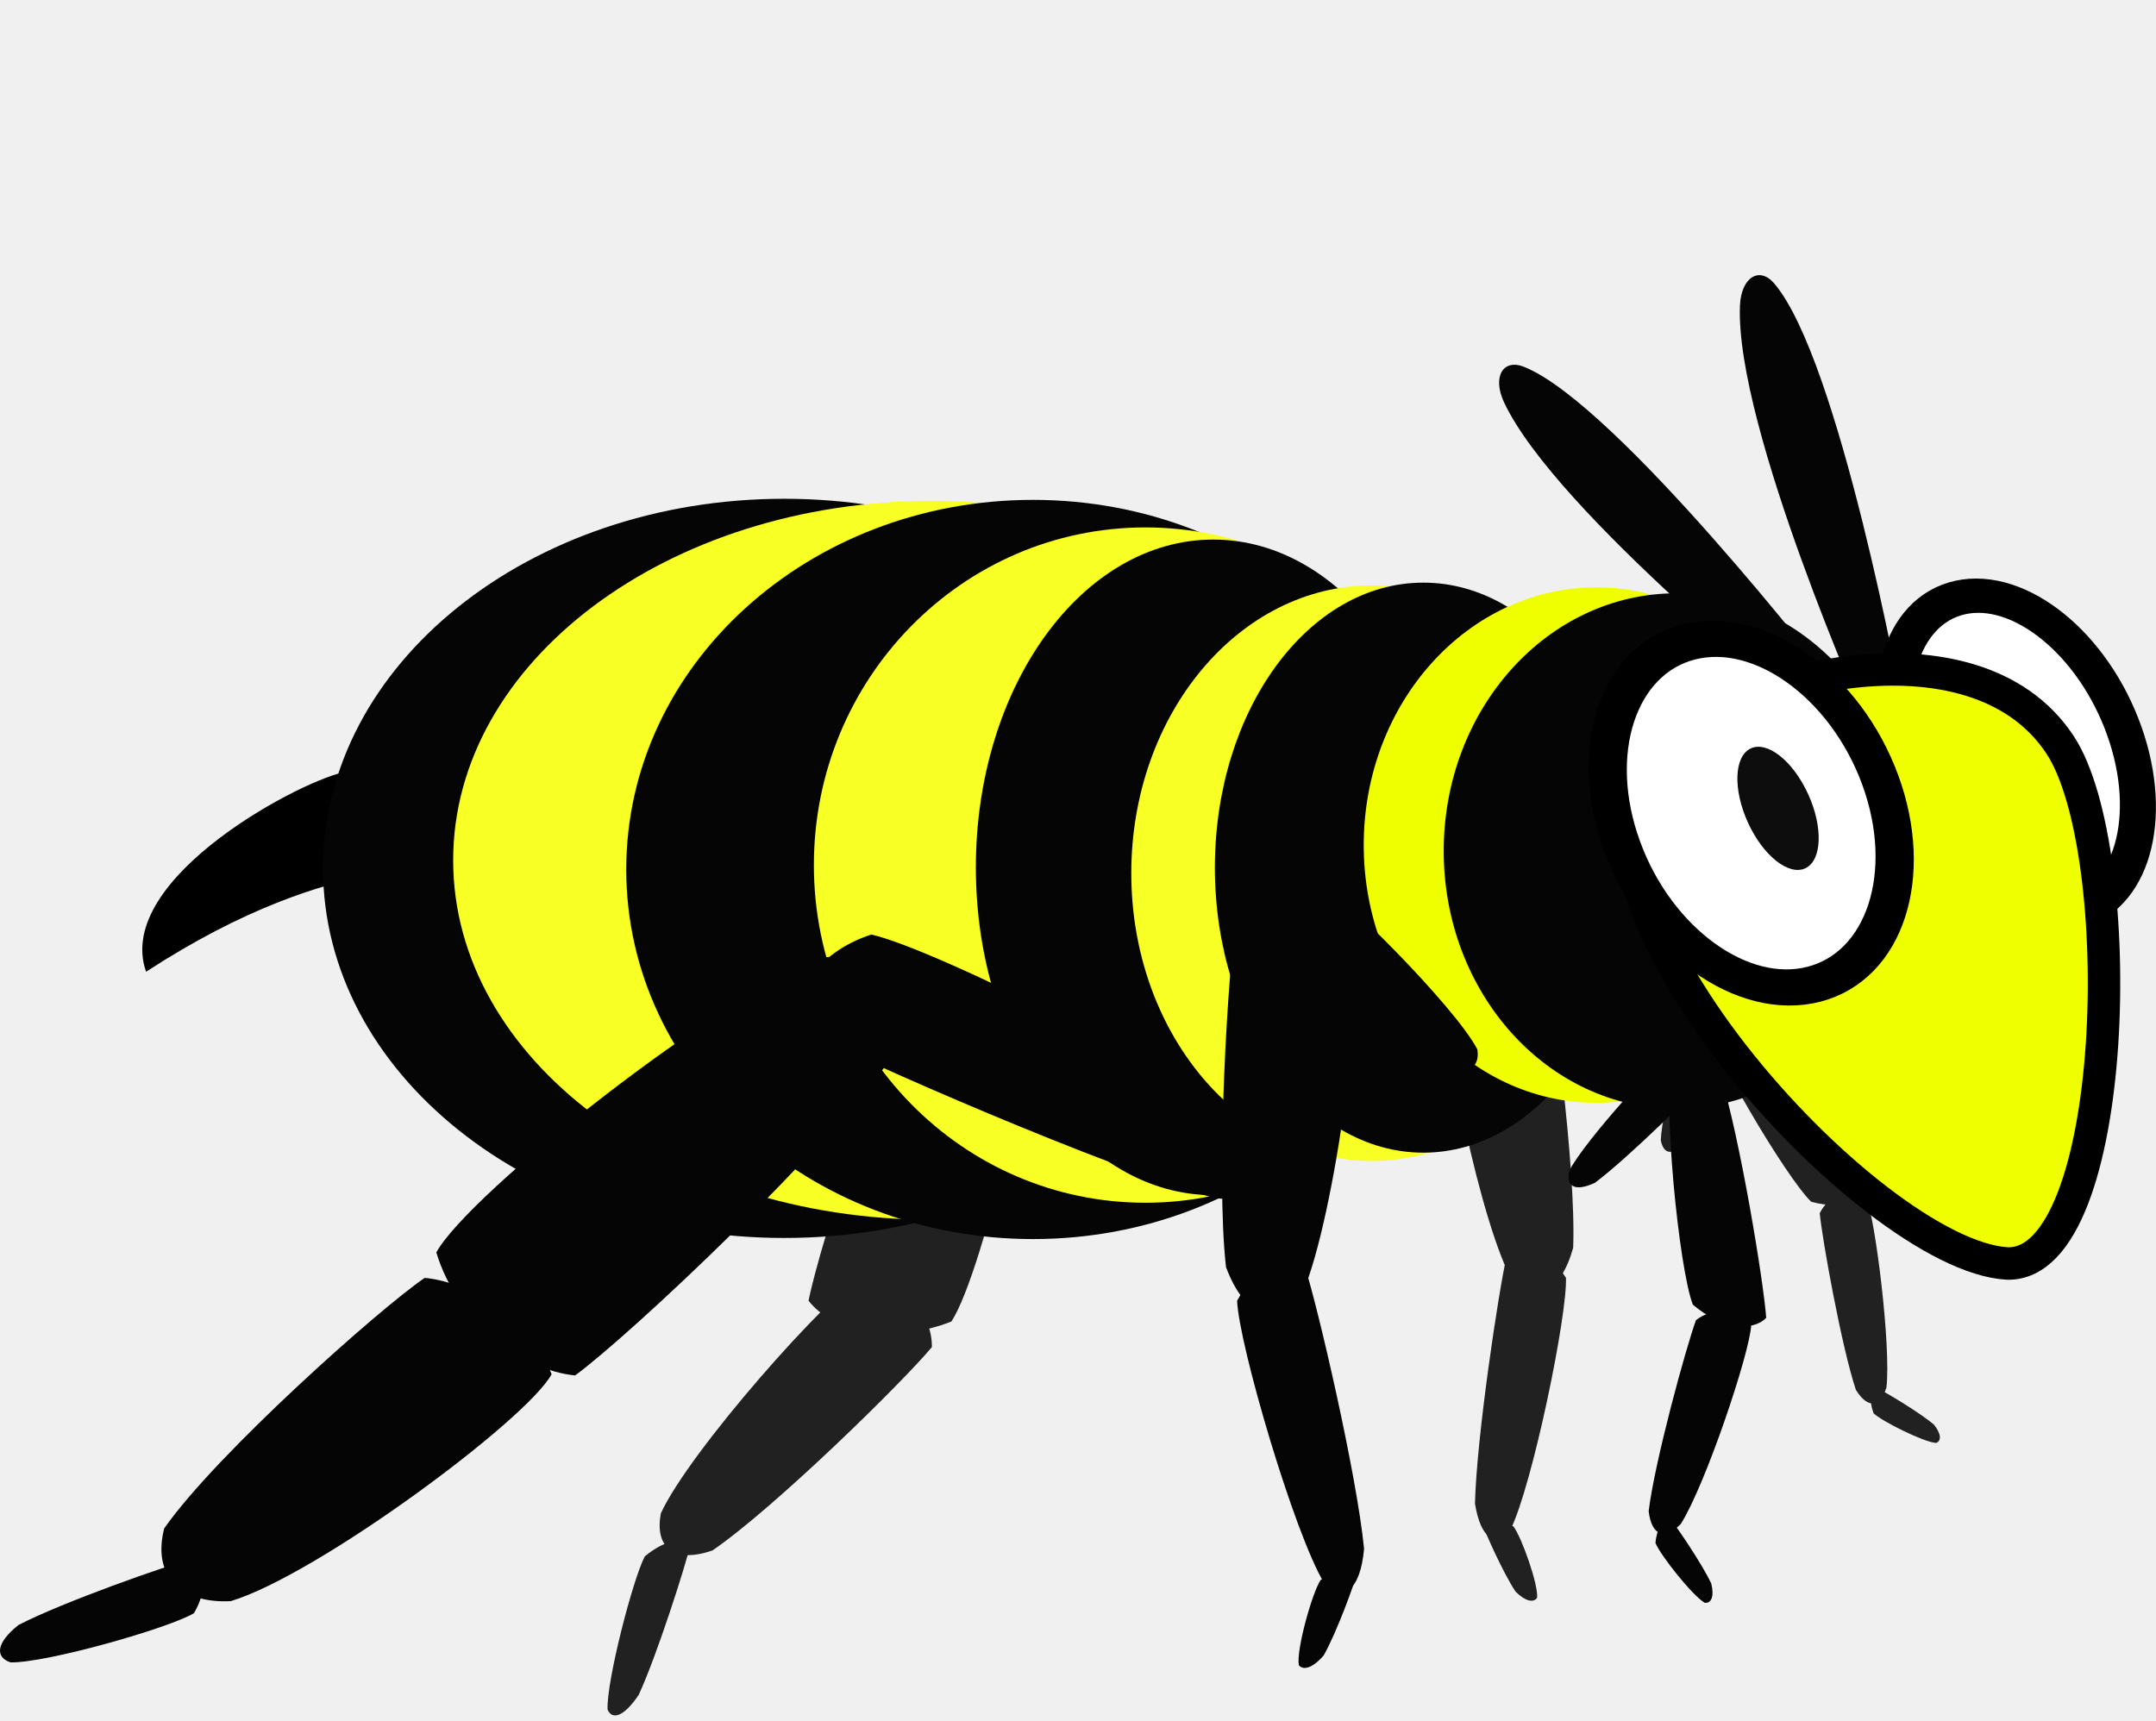
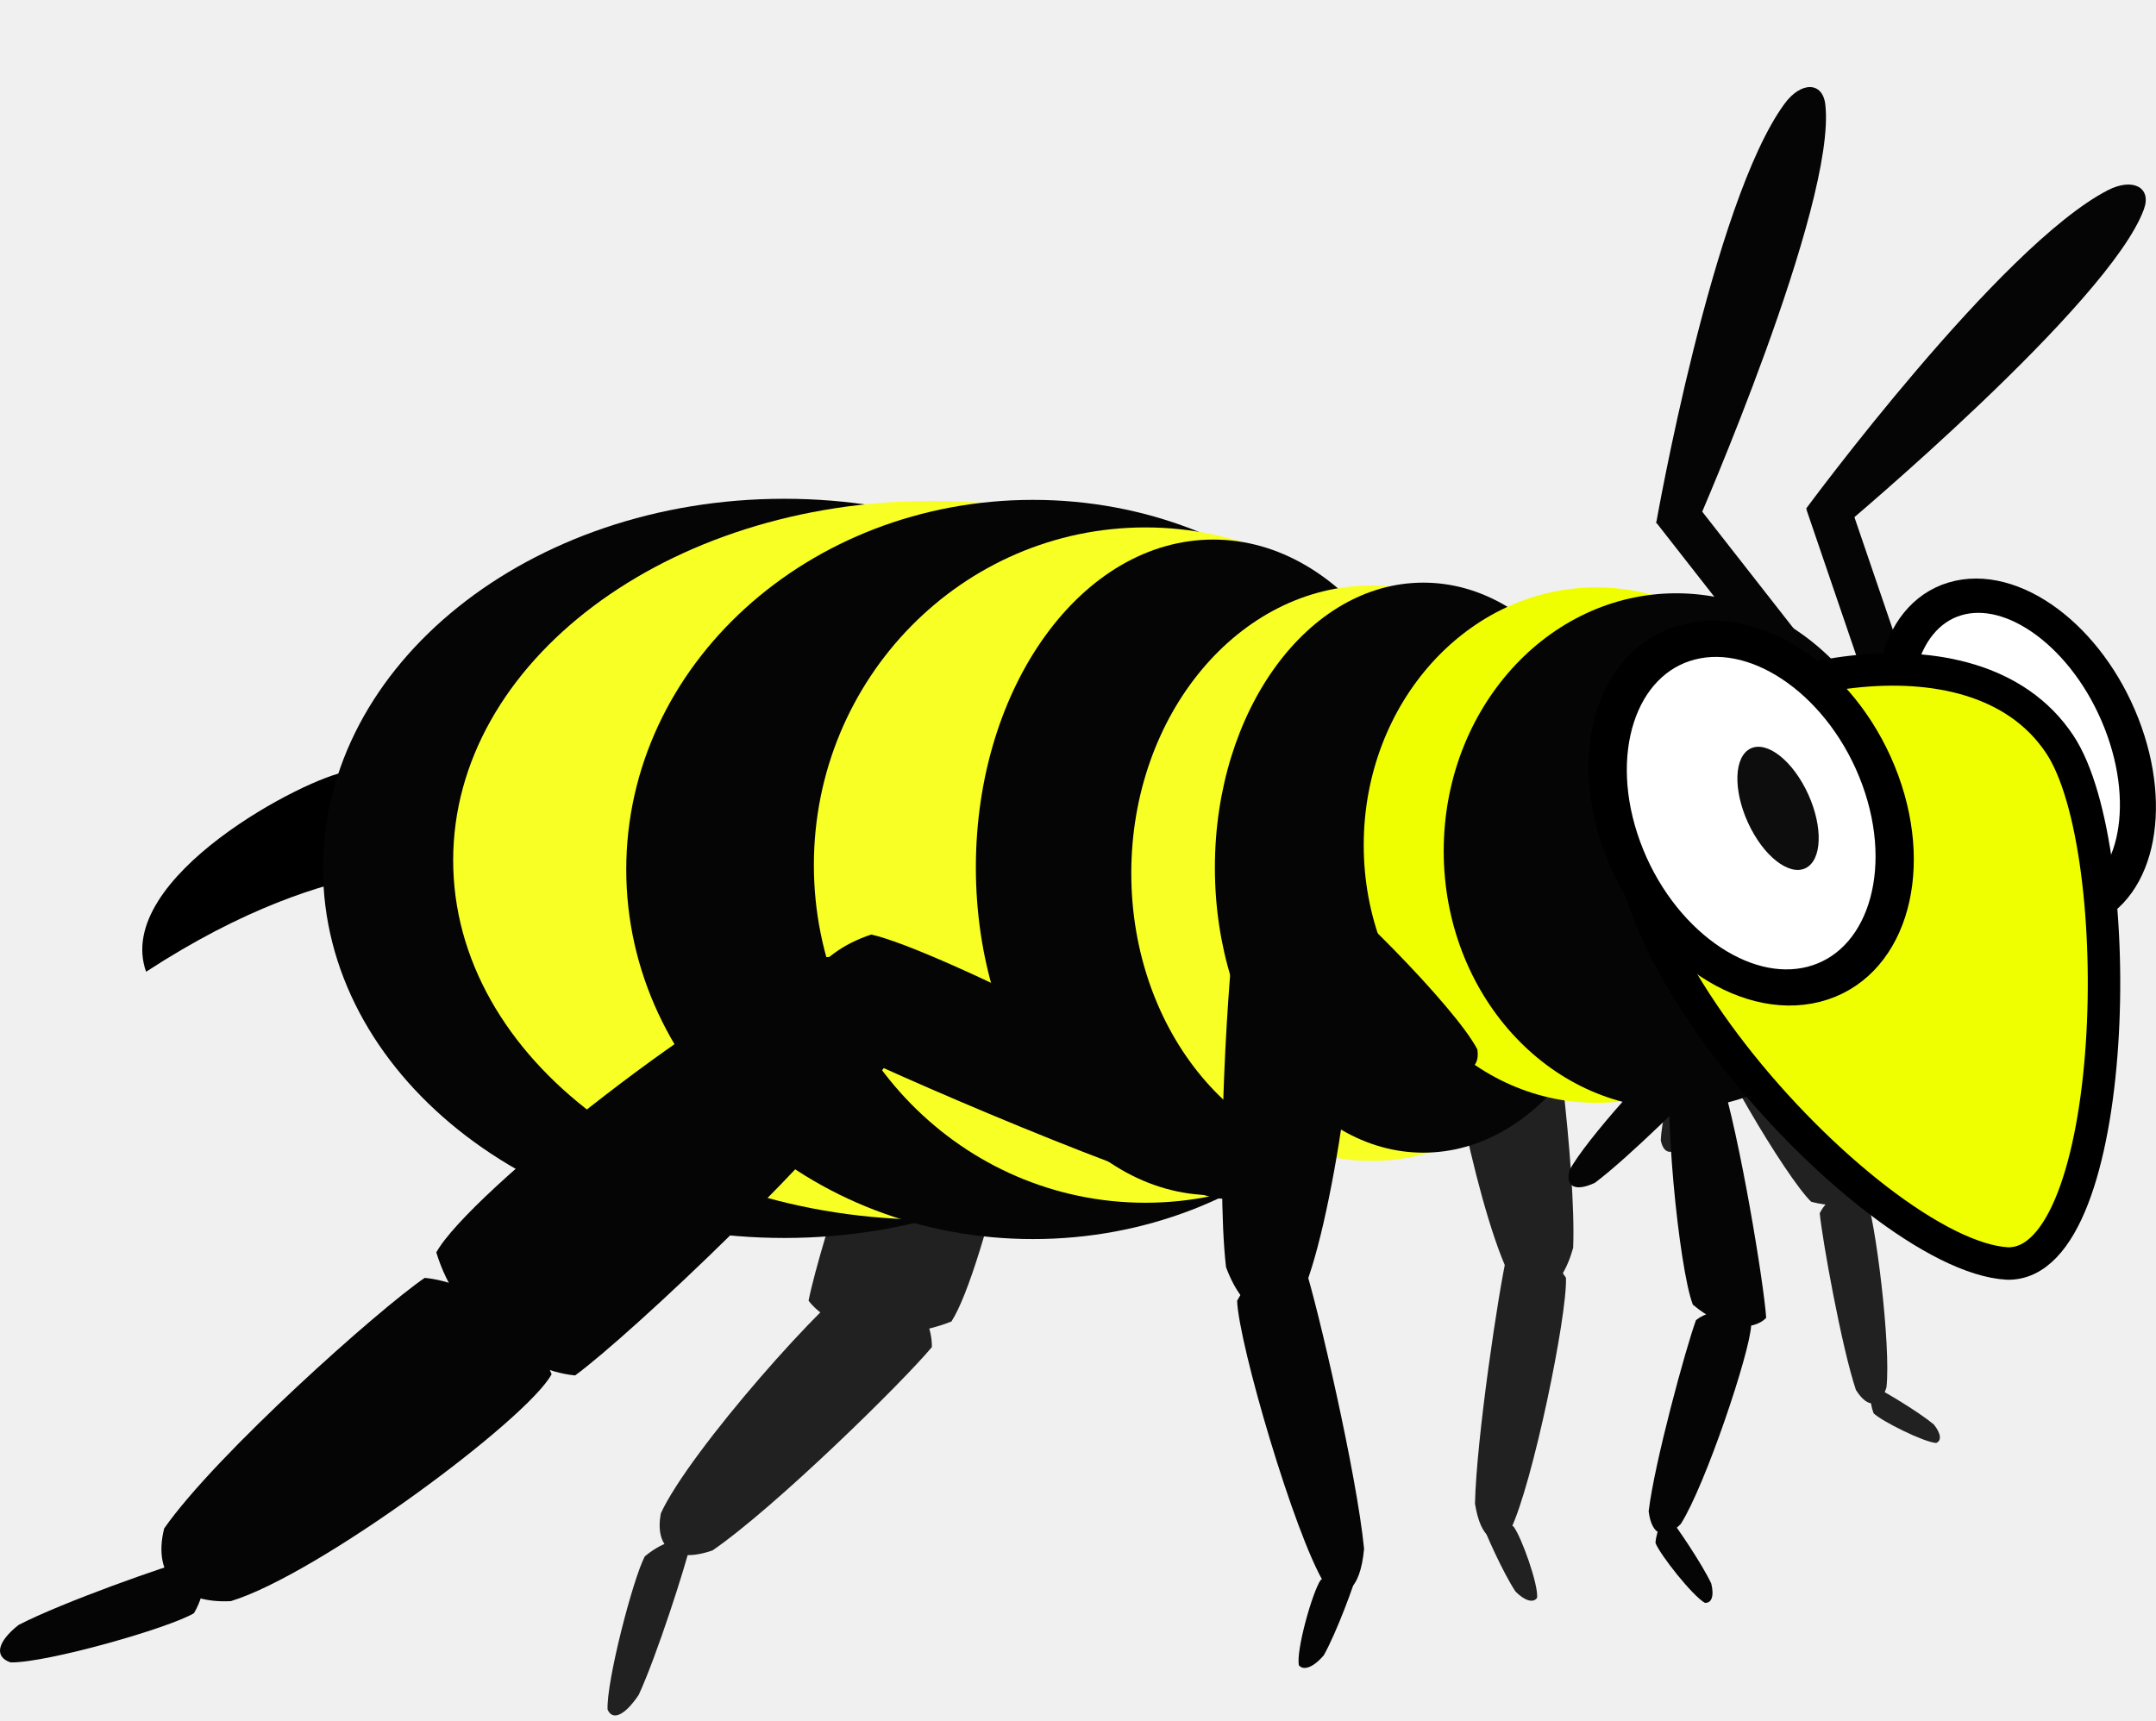
- <svg xmlns="http://www.w3.org/2000/svg" width="237.996" height="190" viewBox="0 0 62.97 50.271" version="1.1" id="svg5">
+ <svg xmlns="http://www.w3.org/2000/svg" xmlns:xlink="http://www.w3.org/1999/xlink" width="237.996" height="190" viewBox="0 0 62.97 50.271" version="1.1" id="svg5">
  <defs id="defs2" />
  <g id="layer1" transform="translate(-48.47421,-104.7724)">
+     <use x="0" y="0" xlink:href="#rect76516" id="use78163" transform="rotate(19.18721,100.1789,132.8181)" width="100%" height="100%" />
+     <rect style="fill:#050505;fill-opacity:1;stroke:none;stroke-width:2.238;stroke-linecap:round;stroke-linejoin:round;stroke-miterlimit:4;stroke-dasharray:none;stroke-opacity:1;paint-order:stroke fill markers" id="rect76516" width="1.254" height="6.395" x="2.311" y="154.214" transform="rotate(-38.03843)" />
    <path id="path51643" style="fill:#000000;fill-opacity:1;stroke-width:0.16;stroke-linejoin:bevel" d="m 61.651,128.246 c 0.659,0.441 1.51,1.104 0.818,1.589 -0.734,0.514 -4.023,-0.394 -9.728,3.325 -0.975,-2.756 4.734,-5.704 5.877,-5.847 1.143,-0.143 2.406,0.513 3.033,0.933 z" />
    <g id="g18138" transform="matrix(0.7982412,-0.3996909,0.3867698,0.8249086,-30.40978,55.73427)" style="fill:#212121;fill-opacity:1">
      <path id="path18130" style="fill:#212121;fill-opacity:1;stroke-width:0.068;stroke-linejoin:bevel" d="m 90.073,143.472 c -0.117,0.457 0.143,0.643 0.743,0.364 0.969,-0.724 2.982,-2.711 3.432,-3.235 0.031,-0.413 -0.314,-0.819 -0.916,-0.836 -0.582,0.378 -2.792,2.82 -3.259,3.706 z" />
      <path id="path18132" style="fill:#212121;fill-opacity:1;stroke-width:0.108;stroke-linejoin:bevel" d="m 93.069,140.077 c 0.317,-0.551 0.871,-0.396 1.408,0.593 0.578,1.84 1.271,6.089 1.342,7.11 -0.391,0.406 -1.293,0.341 -2.143,-0.386 -0.406,-1.054 -0.894,-5.952 -0.608,-7.316 z" />
      <path id="path18134" style="fill:#212121;fill-opacity:1;stroke-width:0.085;stroke-linejoin:bevel" d="m 93.328,153.798 c -0.451,0.465 -0.848,0.384 -0.942,-0.366 0.17,-1.428 1.086,-4.774 1.383,-5.586 0.46,-0.355 1.173,-0.373 1.612,0.144 -0.036,0.812 -1.345,4.694 -2.054,5.807 z" />
      <path id="path18136" style="fill:#212121;fill-opacity:1;stroke-width:0.036;stroke-linejoin:bevel" d="m 94.026,156.105 c 0.19,0.019 0.281,-0.185 0.189,-0.562 -0.267,-0.571 -1.027,-1.692 -1.231,-1.932 -0.175,0.034 -0.364,0.327 -0.399,0.745 0.136,0.35 1.083,1.547 1.441,1.749 z" />
    </g>
    <g id="g18533" transform="matrix(-0.8399769,0.09525977,0.0630523,0.8618149,155.1133,14.12957)" style="fill:#212121;fill-opacity:1">
      <g id="g18112" transform="translate(2.942308,-12.11538)" style="fill:#212121;fill-opacity:1">
        <path id="path17998" style="fill:#212121;fill-opacity:1;stroke-width:0.167;stroke-linejoin:bevel" d="m 81.84,151.408 c -0.729,0.762 -1.6,0.499 -2.144,-0.954 -0.307,-2.671 0.059,-8.791 0.305,-10.253 0.799,-0.549 2.285,-0.388 3.446,0.715 0.301,1.536 -0.64,8.566 -1.608,10.492 z" />
        <path id="path18103" style="fill:#212121;fill-opacity:1;stroke-width:0.119;stroke-linejoin:bevel" d="m 82.568,159.692 c 0.557,0.531 1.047,0.221 1.16,-1.009 -0.213,-2.183 -1.351,-7.063 -1.72,-8.212 -0.568,-0.351 -1.447,-0.054 -1.988,0.964 0.047,1.269 1.671,6.817 2.548,8.257 z" />
        <path id="path18107" style="fill:#212121;fill-opacity:1;stroke-width:0.108;stroke-linejoin:bevel" d="m 87.036,144.091 c 0.102,0.627 -0.425,0.858 -1.466,0.431 -1.611,-1.06 -4.834,-3.915 -5.534,-4.661 0.046,-0.561 0.786,-1.081 1.904,-1.055 0.981,0.56 4.455,4.047 5.096,5.285 z" />
      </g>
      <path id="path18118" style="fill:#212121;fill-opacity:1;stroke-width:0.044;stroke-linejoin:bevel" d="m 84.765,149.967 c 0.133,0.164 0.415,0.076 0.728,-0.29 0.371,-0.653 0.91,-2.12 0.992,-2.467 -0.176,-0.11 -0.628,-0.03 -1.084,0.268 -0.25,0.379 -0.716,2.05 -0.636,2.488 z" />
    </g>
    <g id="g18662" transform="matrix(0.9209112,0.38488,-0.6063236,0.9384879,90.24734,-23.5929)" style="fill:#212121;fill-opacity:1">
      <path id="path18555" style="fill:#212121;fill-opacity:1;stroke-width:0.184;stroke-linejoin:bevel" d="m 76.012,134.48 c -1.031,-0.723 -1.999,-0.398 -2.313,1.108 0.241,2.724 2.053,8.894 2.674,10.358 1.066,0.503 2.782,0.241 3.903,-0.953 0.008,-1.574 -2.688,-8.628 -4.264,-10.513 z" />
      <path id="path18557" style="fill:#212121;fill-opacity:1;stroke-width:0.135;stroke-linejoin:bevel" d="m 76.116,152.673 c 0.384,0.878 1.121,1.117 1.888,0.377 0.872,-1.697 2.041,-6.101 2.197,-7.23 -0.489,-0.765 -1.678,-1.372 -2.84,-1.17 -0.598,0.915 -1.538,6.226 -1.245,8.024 z" />
      <path id="path18559" style="fill:#212121;fill-opacity:1;stroke-width:0.062;stroke-linejoin:bevel" d="m 77.954,158.026 c 0.293,0.219 0.525,-0.006 0.538,-0.681 -0.181,-1.149 -0.912,-3.639 -1.134,-4.213 -0.293,-0.121 -0.717,0.143 -0.949,0.756 0.067,0.677 1.061,3.469 1.544,4.139 z" />
    </g>
-     <path id="path117403" style="fill:#050505;stroke-width:1.041;stroke-linecap:round;stroke-linejoin:round" d="m 103.021,125.957 1.001,-0.644 c 0,0 -1.824,-10.031 -3.728,-12.26 -0.438,-0.512 -0.967,-0.172 -1.001,0.644 -0.147,3.55 3.728,12.26 3.728,12.26 z" />
+     <path id="path117403" style="fill:#050505;stroke-width:1.041;stroke-linecap:round;stroke-linejoin:round" d="m 101.225,119.631 1.055,0.551 c 0,0 7.817,-6.545 8.813,-9.302 0.229,-0.634 -0.329,-0.925 -1.055,-0.551 -3.159,1.627 -8.813,9.302 -8.813,9.302 z" />
    <ellipse style="fill:#050505;fill-opacity:1;stroke-width:0.257;stroke-linejoin:bevel" id="ellipse71560" cx="71.379" cy="130.14" rx="13.47" ry="10.797" />
    <ellipse style="fill:#f8ff25;fill-opacity:1;stroke-width:0.259;stroke-linejoin:bevel" id="ellipse1398" cx="75.691" cy="129.904" rx="13.981" ry="10.499" />
    <ellipse style="fill:#050505;fill-opacity:1;stroke-width:0.242;stroke-linejoin:bevel" id="ellipse1840" cx="78.645" cy="130.172" rx="11.88" ry="10.797" />
    <ellipse style="fill:#f8ff25;fill-opacity:1;stroke-width:0.209;stroke-linejoin:bevel" id="ellipse1842" cx="81.927" cy="130.044" rx="9.682" ry="9.864" />
    <ellipse style="fill:#050505;fill-opacity:1;stroke-width:0.174;stroke-linejoin:bevel" id="ellipse1844" cx="83.91" cy="130.111" rx="6.934" ry="9.576" />
    <g id="g4839" transform="matrix(0.9276761,0,0,0.8636031,-7.656322,24.25076)">
      <ellipse style="fill:#f8ff25;fill-opacity:1;stroke-width:0.183;stroke-linejoin:bevel" id="ellipse4835" cx="103.697" cy="122.777" rx="7.573" ry="9.735" />
      <ellipse style="fill:#050505;fill-opacity:1;stroke-width:0.17;stroke-linejoin:bevel" id="ellipse4833" cx="105.319" cy="122.589" rx="6.563" ry="9.641" />
    </g>
    <g id="g14903" transform="translate(-8.705595,7.1812)">
      <ellipse style="fill:#f0ff00;fill-opacity:1;stroke-width:0.308;stroke-linejoin:bevel" id="path9417" cx="103.803" cy="122.279" rx="6.793" ry="7.529" />
      <ellipse style="fill:#050505;fill-opacity:1;stroke-width:0.308;stroke-linejoin:bevel" id="ellipse11237" cx="106.139" cy="122.452" rx="6.793" ry="7.529" />
    </g>
-     <path id="path22857" style="fill:#050505;stroke-width:1.041;stroke-linecap:round;stroke-linejoin:round" d="m 101.364,125.683 0.591,-1.033 c 0,0 -6.244,-8.06 -8.962,-9.159 -0.625,-0.253 -0.937,0.293 -0.591,1.033 1.507,3.218 8.962,9.159 8.962,9.159 z" />
+     <path id="path22857" style="fill:#050505;stroke-width:1.041;stroke-linecap:round;stroke-linejoin:round" d="m 96.846,120.055 1.19,0.024 c 0,0 4.086,-9.341 3.75,-12.253 -0.077,-0.67 -0.706,-0.682 -1.19,-0.024 -2.104,2.864 -3.75,12.253 -3.75,12.253 z" />
    <ellipse style="fill:#ffffff;fill-opacity:1;stroke:#000000;stroke-width:1.027;stroke-linejoin:bevel;stroke-miterlimit:4;stroke-dasharray:none;stroke-opacity:1" id="ellipse8524" cx="-152.943" cy="53.913" rx="4.902" ry="3.22" transform="matrix(-0.36447,-0.9312151,0.957284,-0.2891492,0,0)" />
    <path id="ellipse4848" style="fill:#f0ff00;stroke:#000000;stroke-width:0.948;stroke-linejoin:bevel;stroke-miterlimit:4;stroke-dasharray:none;stroke-opacity:1" d="m 96.885,126.749 c 2.082,-2.155 9.221,-4.044 11.75,-0.23 2.046,3.086 1.748,15.227 -1.524,15.164 -4.047,-0.209 -13.894,-11.035 -10.225,-14.934 z" />
    <ellipse style="fill:#ffffff;fill-opacity:1;stroke:#000000;stroke-width:1.087;stroke-linejoin:bevel;stroke-miterlimit:4;stroke-dasharray:none;stroke-opacity:1" id="ellipse4850" cx="-150.023" cy="49.602" rx="5.323" ry="3.892" transform="matrix(-0.3438215,-0.939035,0.9685073,-0.2489853,0,0)" />
    <ellipse style="fill:#0d0d0d;fill-opacity:1;stroke:none;stroke-width:0.704;stroke-linejoin:bevel;stroke-miterlimit:4;stroke-dasharray:none;stroke-opacity:1" id="ellipse8628" cx="-164.984" cy="30.353" rx="1.915" ry="0.989" transform="matrix(-0.4606618,-0.8875758,0.8039882,-0.5946453,0,0)" />
    <g id="g71969" transform="translate(1.038461,5.61481)">
      <path id="path18002" style="fill:#050505;stroke-width:0.184;stroke-linejoin:bevel" d="m 84.733,132.649 c 0.662,1.004 0.07,1.673 -1.819,1.511 -3.249,-0.928 -10.346,-4.021 -11.991,-4.904 -0.389,-0.971 0.283,-2.244 1.96,-2.798 1.908,0.421 9.893,4.445 11.851,6.191 z" />
      <path id="rect15412" style="fill:#050505;stroke-width:0.238;stroke-linejoin:bevel" d="m 71.551,127.118 c 1.657,-0.109 2.609,0.878 2.076,2.72 -1.922,2.801 -7.778,8.316 -9.394,9.5 -1.566,-0.153 -3.443,-1.562 -4.054,-3.594 0.936,-1.716 8.37,-7.611 11.372,-8.626 z" />
      <path id="path18114" style="fill:#050505;stroke-width:0.195;stroke-linejoin:bevel" d="m 54.178,145.931 c -1.428,0.075 -2.307,-0.697 -1.947,-2.124 1.51,-2.163 6.275,-6.41 7.609,-7.319 1.364,0.128 3.066,1.233 3.707,2.814 -0.716,1.326 -6.827,5.859 -9.369,6.629 z" />
      <path id="path18116" style="fill:#050505;stroke-width:0.08;stroke-linejoin:bevel" d="m 47.743,147.72 c -0.457,-0.152 -0.423,-0.571 0.233,-1.092 1.285,-0.666 4.347,-1.745 5.096,-1.936 0.36,0.225 0.445,0.881 0.029,1.591 -0.725,0.436 -4.3,1.456 -5.358,1.438 z" />
    </g>
    <g id="g18128" transform="translate(4.240385,-4.51019)">
      <path id="path18105" style="fill:#050505;stroke-width:0.068;stroke-linejoin:bevel" d="m 90.073,143.472 c -0.117,0.457 0.143,0.643 0.743,0.364 0.969,-0.724 2.982,-2.711 3.432,-3.235 0.031,-0.413 -0.314,-0.819 -0.916,-0.836 -0.582,0.378 -2.792,2.82 -3.259,3.706 z" />
      <path id="path18000" style="fill:#050505;stroke-width:0.108;stroke-linejoin:bevel" d="m 93.069,140.077 c 0.317,-0.551 0.871,-0.396 1.408,0.593 0.578,1.84 1.271,6.089 1.342,7.11 -0.391,0.406 -1.293,0.341 -2.143,-0.386 -0.406,-1.054 -0.894,-5.952 -0.608,-7.316 z" />
      <path id="path18120" style="fill:#050505;stroke-width:0.085;stroke-linejoin:bevel" d="m 93.328,153.798 c -0.451,0.465 -0.848,0.384 -0.942,-0.366 0.17,-1.428 1.086,-4.774 1.383,-5.586 0.46,-0.355 1.173,-0.373 1.612,0.144 -0.036,0.812 -1.345,4.694 -2.054,5.807 z" />
      <path id="path18122" style="fill:#050505;stroke-width:0.036;stroke-linejoin:bevel" d="m 94.026,156.105 c 0.19,0.019 0.281,-0.185 0.189,-0.562 -0.267,-0.571 -1.027,-1.692 -1.231,-1.932 -0.175,0.034 -0.364,0.327 -0.399,0.745 0.136,0.35 1.083,1.547 1.441,1.749 z" />
    </g>
    <g id="g18545" transform="translate(1.644231,3.451349)">
      <g id="g18541" transform="translate(2.942308,-12.11538)">
        <path id="path18535" style="fill:#050505;stroke-width:0.167;stroke-linejoin:bevel" d="m 81.84,151.408 c -0.729,0.762 -1.6,0.499 -2.144,-0.954 -0.307,-2.671 0.059,-8.791 0.305,-10.253 0.799,-0.549 2.285,-0.388 3.446,0.715 0.301,1.536 -0.64,8.566 -1.608,10.492 z" />
        <path id="path18537" style="fill:#050505;stroke-width:0.119;stroke-linejoin:bevel" d="m 82.568,159.692 c 0.557,0.531 1.047,0.221 1.16,-1.009 -0.213,-2.183 -1.351,-7.063 -1.72,-8.212 -0.568,-0.351 -1.447,-0.054 -1.988,0.964 0.047,1.269 1.671,6.817 2.548,8.257 z" />
        <path id="path18539" style="fill:#050505;stroke-width:0.108;stroke-linejoin:bevel" d="m 87.036,144.091 c 0.102,0.627 -0.425,0.858 -1.466,0.431 -1.611,-1.06 -4.834,-3.915 -5.534,-4.661 0.046,-0.561 0.786,-1.081 1.904,-1.055 0.981,0.56 4.455,4.047 5.096,5.285 z" />
      </g>
      <path id="path18543" style="fill:#050505;stroke-width:0.044;stroke-linejoin:bevel" d="m 84.765,149.967 c 0.133,0.164 0.415,0.076 0.728,-0.29 0.371,-0.653 0.91,-2.12 0.992,-2.467 -0.176,-0.11 -0.628,-0.03 -1.084,0.268 -0.25,0.379 -0.716,2.05 -0.636,2.488 z" />
    </g>
  </g>
</svg>
